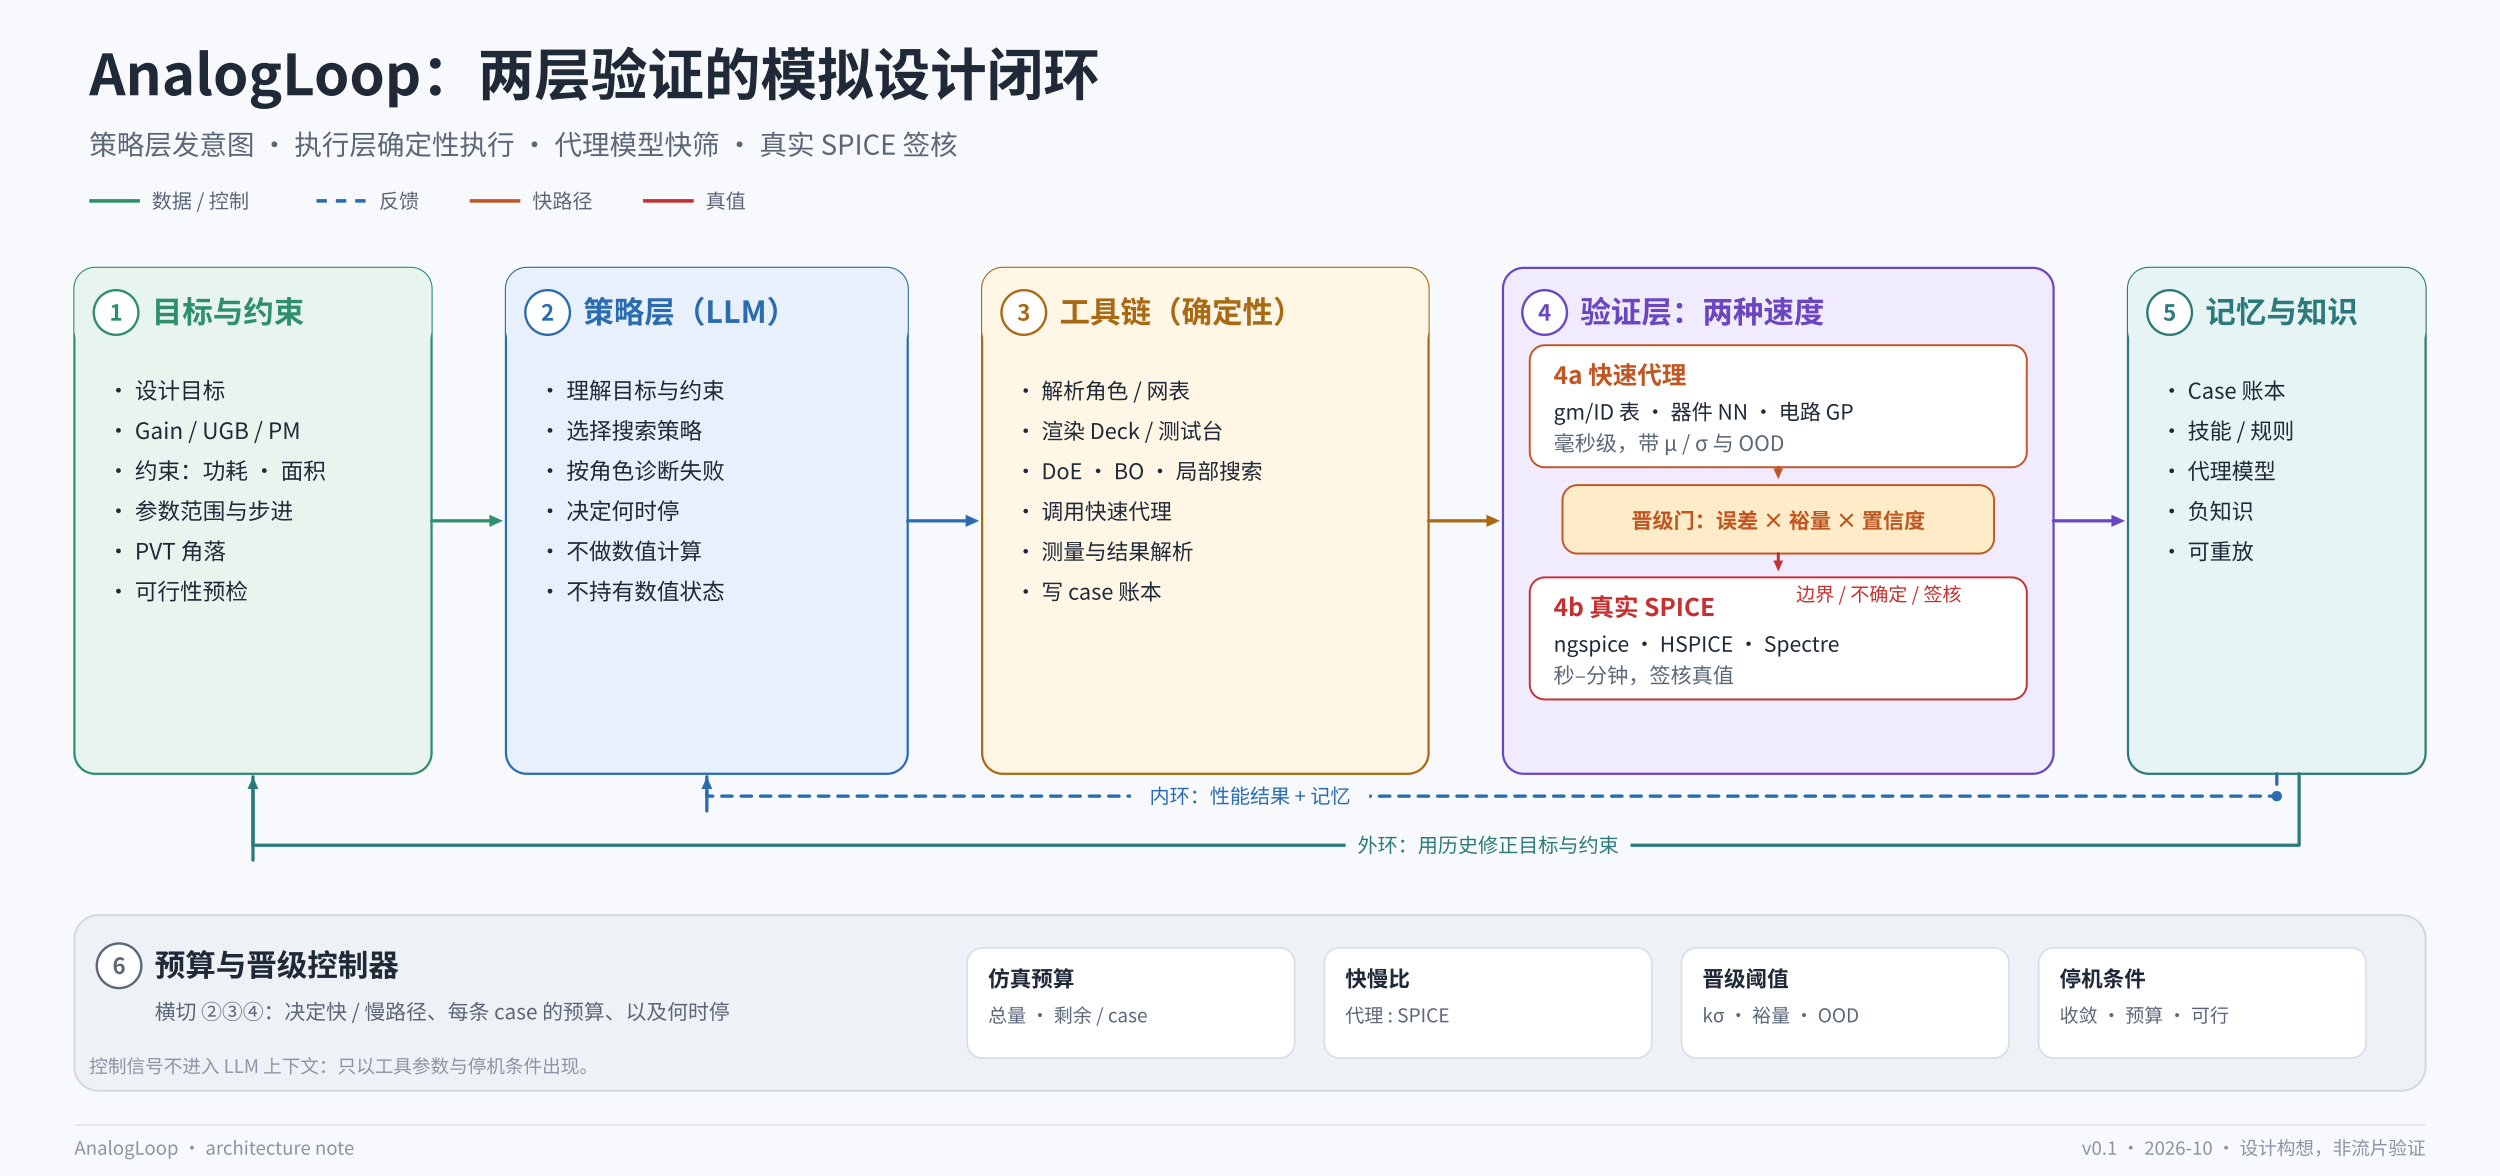
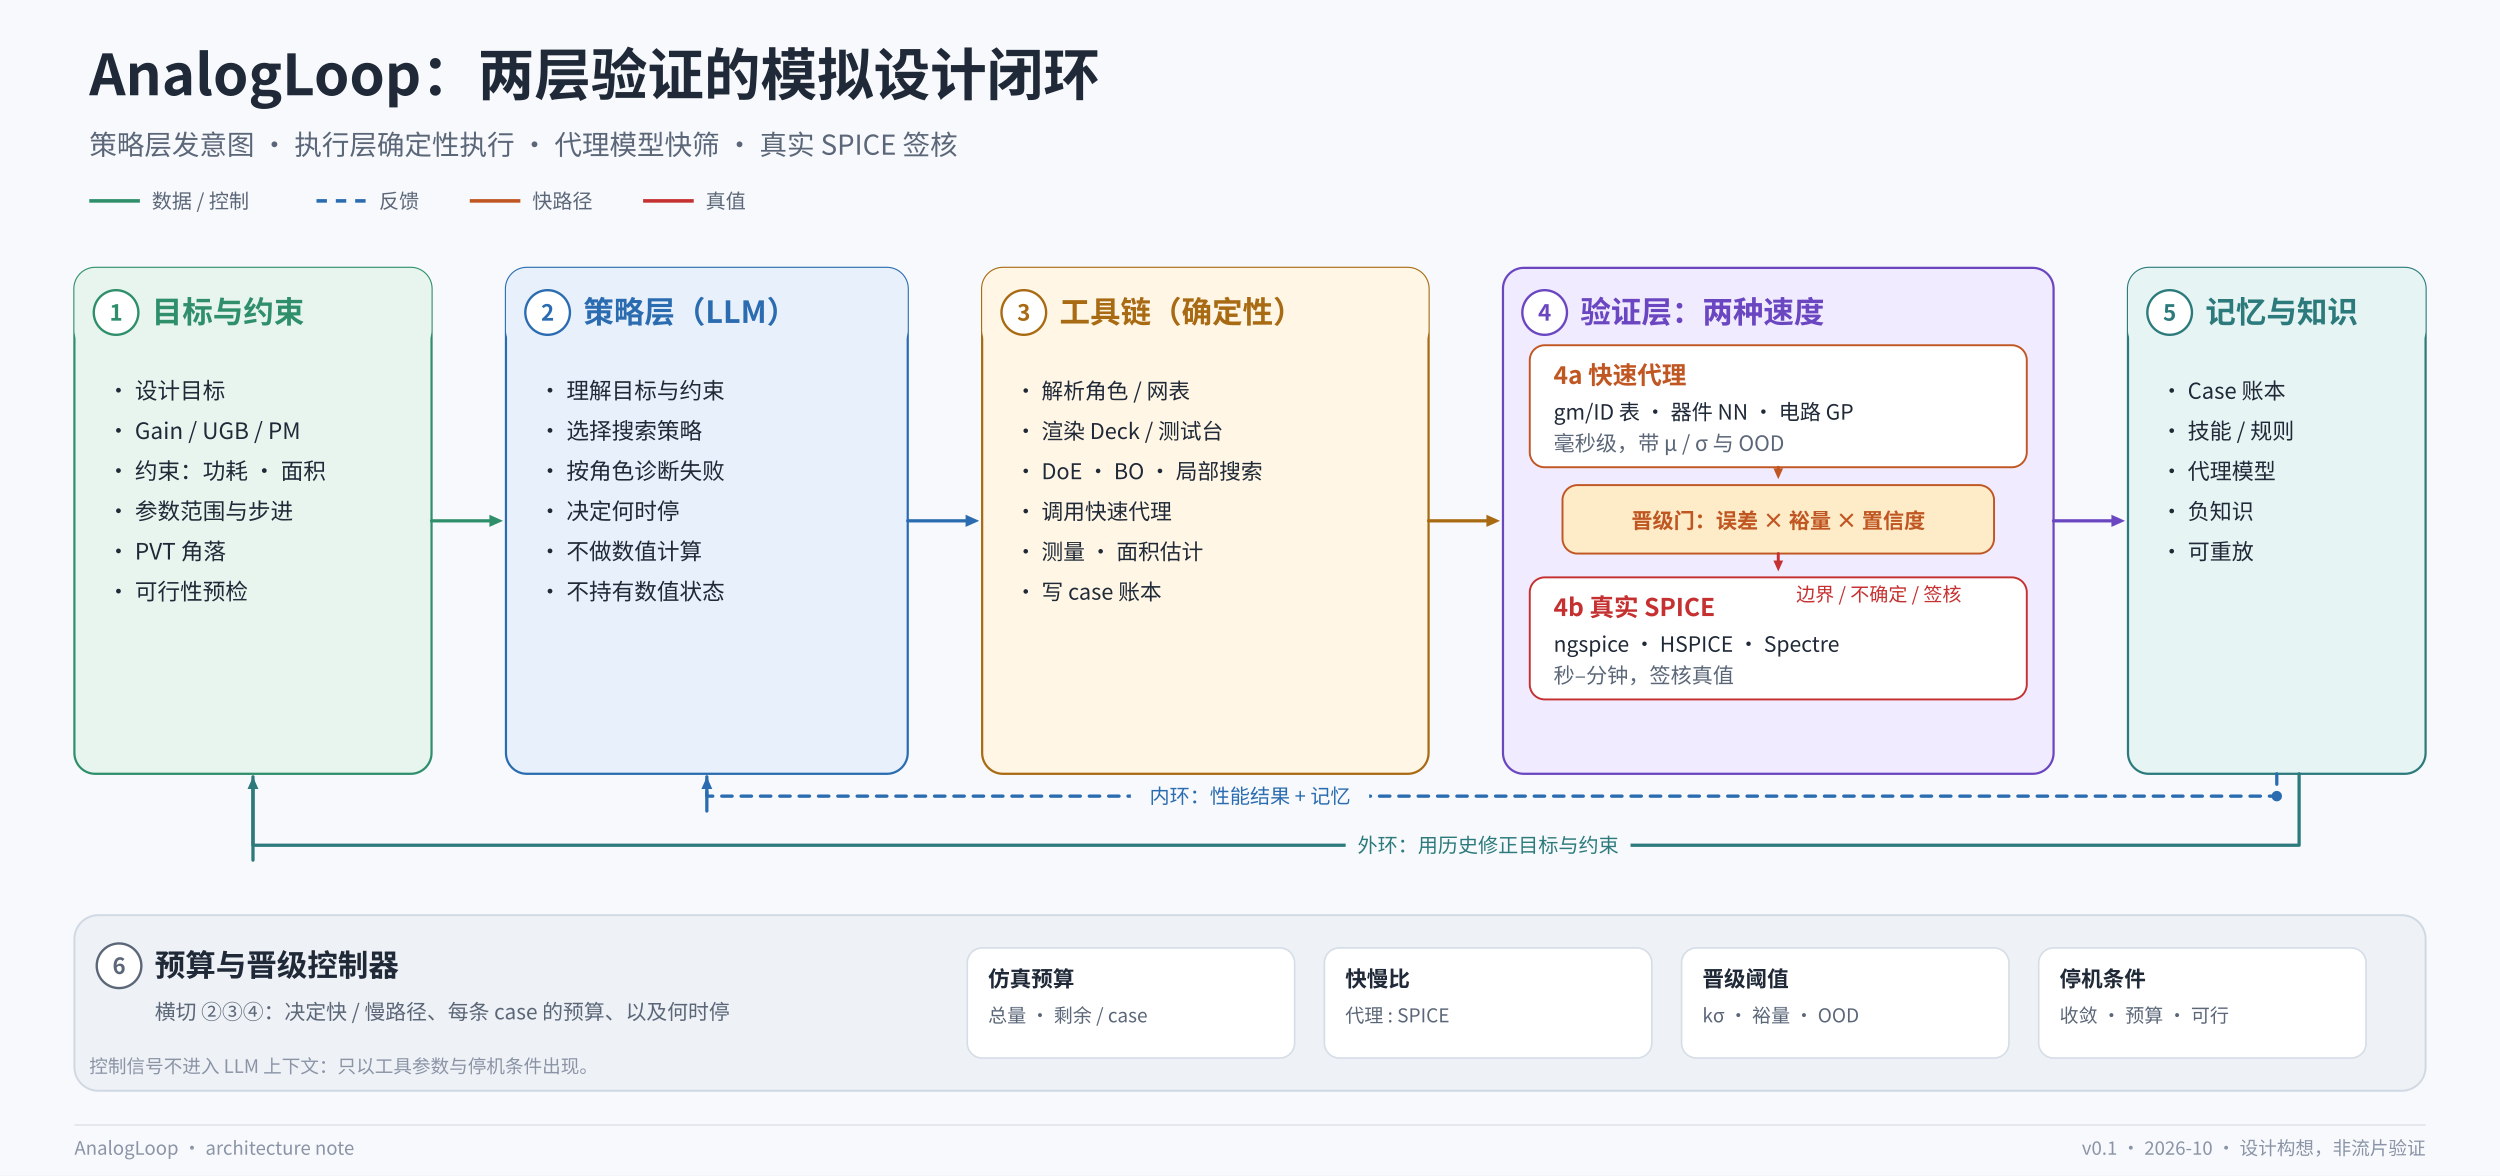
<svg xmlns="http://www.w3.org/2000/svg" width="1680" height="790" viewBox="0 0 1680 790" role="img">
  <rect width="1680" height="790" fill="#f7f9fc" />
  <text x="60" y="64" font-family="'Noto Sans CJK SC','Source Han Sans SC','WenQuanYi Zen Hei',sans-serif" font-size="38" font-weight="700" fill="#1f2937" text-anchor="start" opacity="1.0">AnalogLoop：两层验证的模拟设计闭环</text>
  <text x="60" y="104" font-family="'Noto Sans CJK SC','Source Han Sans SC','WenQuanYi Zen Hei',sans-serif" font-size="18.5" font-weight="400" fill="#5b6778" text-anchor="start" opacity="1.0">策略层发意图 · 执行层确定性执行 · 代理模型快筛 · 真实 SPICE 签核</text>
  <line x1="60" y1="135" x2="94" y2="135" stroke="#2f8f6b" stroke-width="2.4" />
  <text x="102" y="140" font-family="'Noto Sans CJK SC','Source Han Sans SC','WenQuanYi Zen Hei',sans-serif" font-size="13.5" font-weight="400" fill="#5b6778" text-anchor="start" opacity="1.0">数据 / 控制</text>
  <line x1="212.68" y1="135" x2="246.68" y2="135" stroke="#2b6cb0" stroke-width="2.4" stroke-dasharray="7 6" />
  <text x="254.68" y="140" font-family="'Noto Sans CJK SC','Source Han Sans SC','WenQuanYi Zen Hei',sans-serif" font-size="13.5" font-weight="400" fill="#5b6778" text-anchor="start" opacity="1.0">反馈</text>
  <line x1="315.68" y1="135" x2="349.68" y2="135" stroke="#c05621" stroke-width="2.4" />
  <text x="357.68" y="140" font-family="'Noto Sans CJK SC','Source Han Sans SC','WenQuanYi Zen Hei',sans-serif" font-size="13.5" font-weight="400" fill="#5b6778" text-anchor="start" opacity="1.0">快路径</text>
  <line x1="432.18" y1="135" x2="466.18" y2="135" stroke="#c53030" stroke-width="2.4" />
  <text x="474.18" y="140" font-family="'Noto Sans CJK SC','Source Han Sans SC','WenQuanYi Zen Hei',sans-serif" font-size="13.5" font-weight="400" fill="#5b6778" text-anchor="start" opacity="1.0">真值</text>
  <rect x="50" y="180" width="240" height="340" rx="14" fill="#e8f5ef" stroke="#2f8f6b" stroke-width="1.5" opacity="1.0" />
  <rect x="50" y="180" width="240" height="56" rx="14" fill="#e8f5ef" stroke="none" stroke-width="0" opacity="1.0" />
  <circle cx="78" cy="210" r="15" fill="#ffffff" stroke="#2f8f6b" stroke-width="1.6" />
  <text x="78" y="215.5" font-family="'Noto Sans CJK SC','Source Han Sans SC','WenQuanYi Zen Hei',sans-serif" font-size="15" font-weight="700" fill="#2f8f6b" text-anchor="middle" opacity="1.0">1</text>
  <text x="102" y="217" font-family="'Noto Sans CJK SC','Source Han Sans SC','WenQuanYi Zen Hei',sans-serif" font-size="20.5" font-weight="700" fill="#2f8f6b" text-anchor="start" opacity="1.0">目标与约束</text>
  <text x="72" y="268" font-family="'Noto Sans CJK SC','Source Han Sans SC','WenQuanYi Zen Hei',sans-serif" font-size="15.2" font-weight="400" fill="#1f2937" text-anchor="start" opacity="1.0">· 设计目标</text>
  <text x="72" y="295" font-family="'Noto Sans CJK SC','Source Han Sans SC','WenQuanYi Zen Hei',sans-serif" font-size="15.2" font-weight="400" fill="#1f2937" text-anchor="start" opacity="1.0">· Gain / UGB / PM</text>
  <text x="72" y="322" font-family="'Noto Sans CJK SC','Source Han Sans SC','WenQuanYi Zen Hei',sans-serif" font-size="15.2" font-weight="400" fill="#1f2937" text-anchor="start" opacity="1.0">· 约束：功耗 · 面积</text>
  <text x="72" y="349" font-family="'Noto Sans CJK SC','Source Han Sans SC','WenQuanYi Zen Hei',sans-serif" font-size="15.2" font-weight="400" fill="#1f2937" text-anchor="start" opacity="1.0">· 参数范围与步进</text>
  <text x="72" y="376" font-family="'Noto Sans CJK SC','Source Han Sans SC','WenQuanYi Zen Hei',sans-serif" font-size="15.2" font-weight="400" fill="#1f2937" text-anchor="start" opacity="1.0">· PVT 角落</text>
  <text x="72" y="403" font-family="'Noto Sans CJK SC','Source Han Sans SC','WenQuanYi Zen Hei',sans-serif" font-size="15.2" font-weight="400" fill="#1f2937" text-anchor="start" opacity="1.0">· 可行性预检</text>
  <rect x="340" y="180" width="270" height="340" rx="14" fill="#e8f1fb" stroke="#2b6cb0" stroke-width="1.5" opacity="1.0" />
  <rect x="340" y="180" width="270" height="56" rx="14" fill="#e8f1fb" stroke="none" stroke-width="0" opacity="1.0" />
  <circle cx="368" cy="210" r="15" fill="#ffffff" stroke="#2b6cb0" stroke-width="1.6" />
  <text x="368" y="215.5" font-family="'Noto Sans CJK SC','Source Han Sans SC','WenQuanYi Zen Hei',sans-serif" font-size="15" font-weight="700" fill="#2b6cb0" text-anchor="middle" opacity="1.0">2</text>
  <text x="392" y="217" font-family="'Noto Sans CJK SC','Source Han Sans SC','WenQuanYi Zen Hei',sans-serif" font-size="20.5" font-weight="700" fill="#2b6cb0" text-anchor="start" opacity="1.0">策略层（LLM）</text>
  <text x="362" y="268" font-family="'Noto Sans CJK SC','Source Han Sans SC','WenQuanYi Zen Hei',sans-serif" font-size="15.2" font-weight="400" fill="#1f2937" text-anchor="start" opacity="1.0">· 理解目标与约束</text>
  <text x="362" y="295" font-family="'Noto Sans CJK SC','Source Han Sans SC','WenQuanYi Zen Hei',sans-serif" font-size="15.2" font-weight="400" fill="#1f2937" text-anchor="start" opacity="1.0">· 选择搜索策略</text>
  <text x="362" y="322" font-family="'Noto Sans CJK SC','Source Han Sans SC','WenQuanYi Zen Hei',sans-serif" font-size="15.2" font-weight="400" fill="#1f2937" text-anchor="start" opacity="1.0">· 按角色诊断失败</text>
  <text x="362" y="349" font-family="'Noto Sans CJK SC','Source Han Sans SC','WenQuanYi Zen Hei',sans-serif" font-size="15.2" font-weight="400" fill="#1f2937" text-anchor="start" opacity="1.0">· 决定何时停</text>
  <text x="362" y="376" font-family="'Noto Sans CJK SC','Source Han Sans SC','WenQuanYi Zen Hei',sans-serif" font-size="15.2" font-weight="400" fill="#1f2937" text-anchor="start" opacity="1.0">· 不做数值计算</text>
  <text x="362" y="403" font-family="'Noto Sans CJK SC','Source Han Sans SC','WenQuanYi Zen Hei',sans-serif" font-size="15.2" font-weight="400" fill="#1f2937" text-anchor="start" opacity="1.0">· 不持有数值状态</text>
  <rect x="660" y="180" width="300" height="340" rx="14" fill="#fff6e5" stroke="#a86a12" stroke-width="1.5" opacity="1.0" />
  <rect x="660" y="180" width="300" height="56" rx="14" fill="#fff6e5" stroke="none" stroke-width="0" opacity="1.0" />
  <circle cx="688" cy="210" r="15" fill="#ffffff" stroke="#a86a12" stroke-width="1.6" />
  <text x="688" y="215.5" font-family="'Noto Sans CJK SC','Source Han Sans SC','WenQuanYi Zen Hei',sans-serif" font-size="15" font-weight="700" fill="#a86a12" text-anchor="middle" opacity="1.0">3</text>
  <text x="712" y="217" font-family="'Noto Sans CJK SC','Source Han Sans SC','WenQuanYi Zen Hei',sans-serif" font-size="20.5" font-weight="700" fill="#a86a12" text-anchor="start" opacity="1.0">工具链（确定性）</text>
  <text x="682" y="268" font-family="'Noto Sans CJK SC','Source Han Sans SC','WenQuanYi Zen Hei',sans-serif" font-size="14.6" font-weight="400" fill="#1f2937" text-anchor="start" opacity="1.0">· 解析角色 / 网表</text>
  <text x="682" y="295" font-family="'Noto Sans CJK SC','Source Han Sans SC','WenQuanYi Zen Hei',sans-serif" font-size="14.6" font-weight="400" fill="#1f2937" text-anchor="start" opacity="1.0">· 渲染 Deck / 测试台</text>
  <text x="682" y="322" font-family="'Noto Sans CJK SC','Source Han Sans SC','WenQuanYi Zen Hei',sans-serif" font-size="14.6" font-weight="400" fill="#1f2937" text-anchor="start" opacity="1.0">· DoE · BO · 局部搜索</text>
  <text x="682" y="349" font-family="'Noto Sans CJK SC','Source Han Sans SC','WenQuanYi Zen Hei',sans-serif" font-size="14.6" font-weight="400" fill="#1f2937" text-anchor="start" opacity="1.0">· 调用快速代理</text>
-   <text x="682" y="376" font-family="'Noto Sans CJK SC','Source Han Sans SC','WenQuanYi Zen Hei',sans-serif" font-size="14.6" font-weight="400" fill="#1f2937" text-anchor="start" opacity="1.0">· 测量与结果解析</text>
+   <text x="682" y="376" font-family="'Noto Sans CJK SC','Source Han Sans SC','WenQuanYi Zen Hei',sans-serif" font-size="14.6" font-weight="400" fill="#1f2937" text-anchor="start" opacity="1.0">· 测量 · 面积估计</text>
  <text x="682" y="403" font-family="'Noto Sans CJK SC','Source Han Sans SC','WenQuanYi Zen Hei',sans-serif" font-size="14.6" font-weight="400" fill="#1f2937" text-anchor="start" opacity="1.0">· 写 case 账本</text>
  <rect x="1010" y="180" width="370" height="340" rx="14" fill="#f1ebff" stroke="#6b46c1" stroke-width="1.5" opacity="1.0" />
  <circle cx="1038" cy="210" r="15" fill="#ffffff" stroke="#6b46c1" stroke-width="1.6" />
  <text x="1038" y="215.5" font-family="'Noto Sans CJK SC','Source Han Sans SC','WenQuanYi Zen Hei',sans-serif" font-size="15" font-weight="700" fill="#6b46c1" text-anchor="middle" opacity="1.0">4</text>
  <text x="1062" y="217" font-family="'Noto Sans CJK SC','Source Han Sans SC','WenQuanYi Zen Hei',sans-serif" font-size="20.5" font-weight="700" fill="#6b46c1" text-anchor="start" opacity="1.0">验证层：两种速度</text>
  <rect x="1028" y="232" width="334" height="82" rx="10" fill="#ffffff" stroke="#c05621" stroke-width="1.3" opacity="1.0" />
  <text x="1044" y="258" font-family="'Noto Sans CJK SC','Source Han Sans SC','WenQuanYi Zen Hei',sans-serif" font-size="16.5" font-weight="700" fill="#c05621" text-anchor="start" opacity="1.0">4a  快速代理</text>
  <text x="1044" y="282" font-family="'Noto Sans CJK SC','Source Han Sans SC','WenQuanYi Zen Hei',sans-serif" font-size="14.2" font-weight="400" fill="#1f2937" text-anchor="start" opacity="1.0">gm/ID 表 · 器件 NN · 电路 GP</text>
  <text x="1044" y="303" font-family="'Noto Sans CJK SC','Source Han Sans SC','WenQuanYi Zen Hei',sans-serif" font-size="14.2" font-weight="400" fill="#5b6778" text-anchor="start" opacity="1.0">毫秒级，带 μ / σ 与 OOD</text>
  <rect x="1050" y="326" width="290" height="46" rx="10" fill="#feebc8" stroke="#c05621" stroke-width="1.3" opacity="1.0" />
  <text x="1195.0" y="355" font-family="'Noto Sans CJK SC','Source Han Sans SC','WenQuanYi Zen Hei',sans-serif" font-size="14.2" font-weight="600" fill="#c05621" text-anchor="middle" opacity="1.0">晋级门：误差 × 裕量 × 置信度</text>
  <rect x="1028" y="388" width="334" height="82" rx="10" fill="#ffffff" stroke="#c53030" stroke-width="1.3" opacity="1.0" />
  <text x="1044" y="414" font-family="'Noto Sans CJK SC','Source Han Sans SC','WenQuanYi Zen Hei',sans-serif" font-size="16.5" font-weight="700" fill="#c53030" text-anchor="start" opacity="1.0">4b  真实 SPICE</text>
  <text x="1044" y="438" font-family="'Noto Sans CJK SC','Source Han Sans SC','WenQuanYi Zen Hei',sans-serif" font-size="14.2" font-weight="400" fill="#1f2937" text-anchor="start" opacity="1.0">ngspice · HSPICE · Spectre</text>
  <text x="1044" y="459" font-family="'Noto Sans CJK SC','Source Han Sans SC','WenQuanYi Zen Hei',sans-serif" font-size="14.2" font-weight="400" fill="#5b6778" text-anchor="start" opacity="1.0">秒–分钟，签核真值</text>
  <line x1="1195.0" y1="314" x2="1195.00" y2="315.20" stroke="#c05621" stroke-width="2.0" stroke-linecap="round" />
  <polygon points="1195.00,322.00 1198.26,314.70 1191.74,314.70" fill="#c05621" />
  <line x1="1195.0" y1="372" x2="1195.00" y2="377.20" stroke="#c53030" stroke-width="2.0" stroke-linecap="round" stroke-dasharray="5 4" />
  <polygon points="1195.00,384.00 1198.26,376.70 1191.74,376.70" fill="#c53030" />
  <text x="1207.0" y="404" font-family="'Noto Sans CJK SC','Source Han Sans SC','WenQuanYi Zen Hei',sans-serif" font-size="12.8" font-weight="400" fill="#c53030" text-anchor="start" opacity="1.0">边界 / 不确定 / 签核</text>
  <rect x="1430" y="180" width="200" height="340" rx="14" fill="#e6f4f4" stroke="#2c7a7b" stroke-width="1.5" opacity="1.0" />
  <rect x="1430" y="180" width="200" height="56" rx="14" fill="#e6f4f4" stroke="none" stroke-width="0" opacity="1.0" />
  <circle cx="1458" cy="210" r="15" fill="#ffffff" stroke="#2c7a7b" stroke-width="1.6" />
  <text x="1458" y="215.5" font-family="'Noto Sans CJK SC','Source Han Sans SC','WenQuanYi Zen Hei',sans-serif" font-size="15" font-weight="700" fill="#2c7a7b" text-anchor="middle" opacity="1.0">5</text>
  <text x="1482" y="217" font-family="'Noto Sans CJK SC','Source Han Sans SC','WenQuanYi Zen Hei',sans-serif" font-size="20.5" font-weight="700" fill="#2c7a7b" text-anchor="start" opacity="1.0">记忆与知识</text>
  <text x="1452" y="268" font-family="'Noto Sans CJK SC','Source Han Sans SC','WenQuanYi Zen Hei',sans-serif" font-size="14.8" font-weight="400" fill="#1f2937" text-anchor="start" opacity="1.0">· Case 账本</text>
  <text x="1452" y="295" font-family="'Noto Sans CJK SC','Source Han Sans SC','WenQuanYi Zen Hei',sans-serif" font-size="14.8" font-weight="400" fill="#1f2937" text-anchor="start" opacity="1.0">· 技能 / 规则</text>
  <text x="1452" y="322" font-family="'Noto Sans CJK SC','Source Han Sans SC','WenQuanYi Zen Hei',sans-serif" font-size="14.8" font-weight="400" fill="#1f2937" text-anchor="start" opacity="1.0">· 代理模型</text>
  <text x="1452" y="349" font-family="'Noto Sans CJK SC','Source Han Sans SC','WenQuanYi Zen Hei',sans-serif" font-size="14.8" font-weight="400" fill="#1f2937" text-anchor="start" opacity="1.0">· 负知识</text>
  <text x="1452" y="376" font-family="'Noto Sans CJK SC','Source Han Sans SC','WenQuanYi Zen Hei',sans-serif" font-size="14.8" font-weight="400" fill="#1f2937" text-anchor="start" opacity="1.0">· 可重放</text>
  <line x1="290" y1="350" x2="329.50" y2="350.00" stroke="#2f8f6b" stroke-width="2.2" stroke-linecap="round" />
  <polygon points="338.00,350.00 328.87,345.92 328.87,354.08" fill="#2f8f6b" />
  <line x1="610" y1="350" x2="649.50" y2="350.00" stroke="#2b6cb0" stroke-width="2.2" stroke-linecap="round" />
  <polygon points="658.00,350.00 648.87,345.92 648.87,354.08" fill="#2b6cb0" />
  <line x1="960" y1="350" x2="999.50" y2="350.00" stroke="#a86a12" stroke-width="2.2" stroke-linecap="round" />
  <polygon points="1008.00,350.00 998.87,345.92 998.87,354.08" fill="#a86a12" />
  <line x1="1380" y1="350" x2="1419.50" y2="350.00" stroke="#6b46c1" stroke-width="2.2" stroke-linecap="round" />
  <polygon points="1428.00,350.00 1418.87,345.92 1418.87,354.08" fill="#6b46c1" />
  <path d="M 1530,520 L 1530,535 L 475,535 L 475,522" fill="none" stroke="#2b6cb0" stroke-width="2.2" stroke-linejoin="round" stroke-linecap="round" stroke-dasharray="7 6" />
  <line x1="475" y1="545" x2="475.00" y2="529.65" stroke="#2b6cb0" stroke-width="2.2" stroke-linecap="round" />
  <polygon points="475.00,522.00 471.33,530.22 478.67,530.22" fill="#2b6cb0" />
  <rect x="759.91" y="523.25" width="160.18" height="23.5" rx="11.75" fill="#f7f9fc" stroke="none" stroke-width="0" opacity="1.0" />
  <text x="840" y="539.86" font-family="'Noto Sans CJK SC','Source Han Sans SC','WenQuanYi Zen Hei',sans-serif" font-size="13.5" font-weight="500" fill="#2b6cb0" text-anchor="middle" opacity="1.0">内环：性能结果 + 记忆</text>
  <path d="M 1545,520 L 1545,568 L 170,568 L 170,522" fill="none" stroke="#2c7a7b" stroke-width="2.2" stroke-linejoin="round" stroke-linecap="round" />
  <line x1="170" y1="578" x2="170.00" y2="529.65" stroke="#2c7a7b" stroke-width="2.2" stroke-linecap="round" />
  <polygon points="170.00,522.00 166.33,530.22 173.67,530.22" fill="#2c7a7b" />
  <rect x="904.25" y="556.25" width="191.5" height="23.5" rx="11.75" fill="#f7f9fc" stroke="none" stroke-width="0" opacity="1.0" />
  <text x="1000" y="572.86" font-family="'Noto Sans CJK SC','Source Han Sans SC','WenQuanYi Zen Hei',sans-serif" font-size="13.5" font-weight="500" fill="#2c7a7b" text-anchor="middle" opacity="1.0">外环：用历史修正目标与约束</text>
  <circle cx="1530" cy="535" r="3.5" fill="#2b6cb0" stroke="none" stroke-width="1.4" />
  <rect x="50" y="615" width="1580" height="118" rx="16" fill="#eef1f5" stroke="#cfd8e3" stroke-width="1.3" opacity="1.0" />
  <circle cx="80" cy="649" r="15" fill="#ffffff" stroke="#5b6778" stroke-width="1.6" />
  <text x="80" y="654.5" font-family="'Noto Sans CJK SC','Source Han Sans SC','WenQuanYi Zen Hei',sans-serif" font-size="15" font-weight="700" fill="#5b6778" text-anchor="middle" opacity="1.0">6</text>
  <text x="104" y="656" font-family="'Noto Sans CJK SC','Source Han Sans SC','WenQuanYi Zen Hei',sans-serif" font-size="20.5" font-weight="700" fill="#1f2937" text-anchor="start" opacity="1.0">预算与晋级控制器</text>
  <text x="104" y="685" font-family="'Noto Sans CJK SC','Source Han Sans SC','WenQuanYi Zen Hei',sans-serif" font-size="14.0" font-weight="400" fill="#5b6778" text-anchor="start" opacity="1.0">横切 ②③④：决定快 / 慢路径、每条 case 的预算、以及何时停</text>
  <rect x="650" y="637" width="220" height="74" rx="10" fill="#ffffff" stroke="#d5dde7" stroke-width="1.1" opacity="1.0" />
  <text x="664" y="663" font-family="'Noto Sans CJK SC','Source Han Sans SC','WenQuanYi Zen Hei',sans-serif" font-size="14.5" font-weight="700" fill="#1f2937" text-anchor="start" opacity="1.0">仿真预算</text>
  <text x="664" y="687" font-family="'Noto Sans CJK SC','Source Han Sans SC','WenQuanYi Zen Hei',sans-serif" font-size="12.8" font-weight="400" fill="#5b6778" text-anchor="start" opacity="1.0">总量 · 剩余 / case</text>
  <rect x="890" y="637" width="220" height="74" rx="10" fill="#ffffff" stroke="#d5dde7" stroke-width="1.1" opacity="1.0" />
  <text x="904" y="663" font-family="'Noto Sans CJK SC','Source Han Sans SC','WenQuanYi Zen Hei',sans-serif" font-size="14.5" font-weight="700" fill="#1f2937" text-anchor="start" opacity="1.0">快慢比</text>
  <text x="904" y="687" font-family="'Noto Sans CJK SC','Source Han Sans SC','WenQuanYi Zen Hei',sans-serif" font-size="12.8" font-weight="400" fill="#5b6778" text-anchor="start" opacity="1.0">代理 : SPICE</text>
  <rect x="1130" y="637" width="220" height="74" rx="10" fill="#ffffff" stroke="#d5dde7" stroke-width="1.1" opacity="1.0" />
  <text x="1144" y="663" font-family="'Noto Sans CJK SC','Source Han Sans SC','WenQuanYi Zen Hei',sans-serif" font-size="14.5" font-weight="700" fill="#1f2937" text-anchor="start" opacity="1.0">晋级阈值</text>
  <text x="1144" y="687" font-family="'Noto Sans CJK SC','Source Han Sans SC','WenQuanYi Zen Hei',sans-serif" font-size="12.8" font-weight="400" fill="#5b6778" text-anchor="start" opacity="1.0">kσ · 裕量 · OOD</text>
  <rect x="1370" y="637" width="220" height="74" rx="10" fill="#ffffff" stroke="#d5dde7" stroke-width="1.1" opacity="1.0" />
  <text x="1384" y="663" font-family="'Noto Sans CJK SC','Source Han Sans SC','WenQuanYi Zen Hei',sans-serif" font-size="14.5" font-weight="700" fill="#1f2937" text-anchor="start" opacity="1.0">停机条件</text>
  <text x="1384" y="687" font-family="'Noto Sans CJK SC','Source Han Sans SC','WenQuanYi Zen Hei',sans-serif" font-size="12.8" font-weight="400" fill="#5b6778" text-anchor="start" opacity="1.0">收敛 · 预算 · 可行</text>
  <text x="60" y="721" font-family="'Noto Sans CJK SC','Source Han Sans SC','WenQuanYi Zen Hei',sans-serif" font-size="12.5" font-weight="400" fill="#8a94a6" text-anchor="start" opacity="1.0">控制信号不进入 LLM 上下文：只以工具参数与停机条件出现。</text>
  <line x1="50" y1="756" x2="1630" y2="756" stroke="#dde3ea" stroke-width="1" />
  <text x="50" y="776" font-family="'Noto Sans CJK SC','Source Han Sans SC','WenQuanYi Zen Hei',sans-serif" font-size="12.5" font-weight="400" fill="#8a94a6" text-anchor="start" opacity="1.0">AnalogLoop · architecture note</text>
  <text x="1630" y="776" font-family="'Noto Sans CJK SC','Source Han Sans SC','WenQuanYi Zen Hei',sans-serif" font-size="12.5" font-weight="400" fill="#8a94a6" text-anchor="end" opacity="1.0">v0.1 · 2026-10 · 设计构想，非流片验证</text>
</svg>
